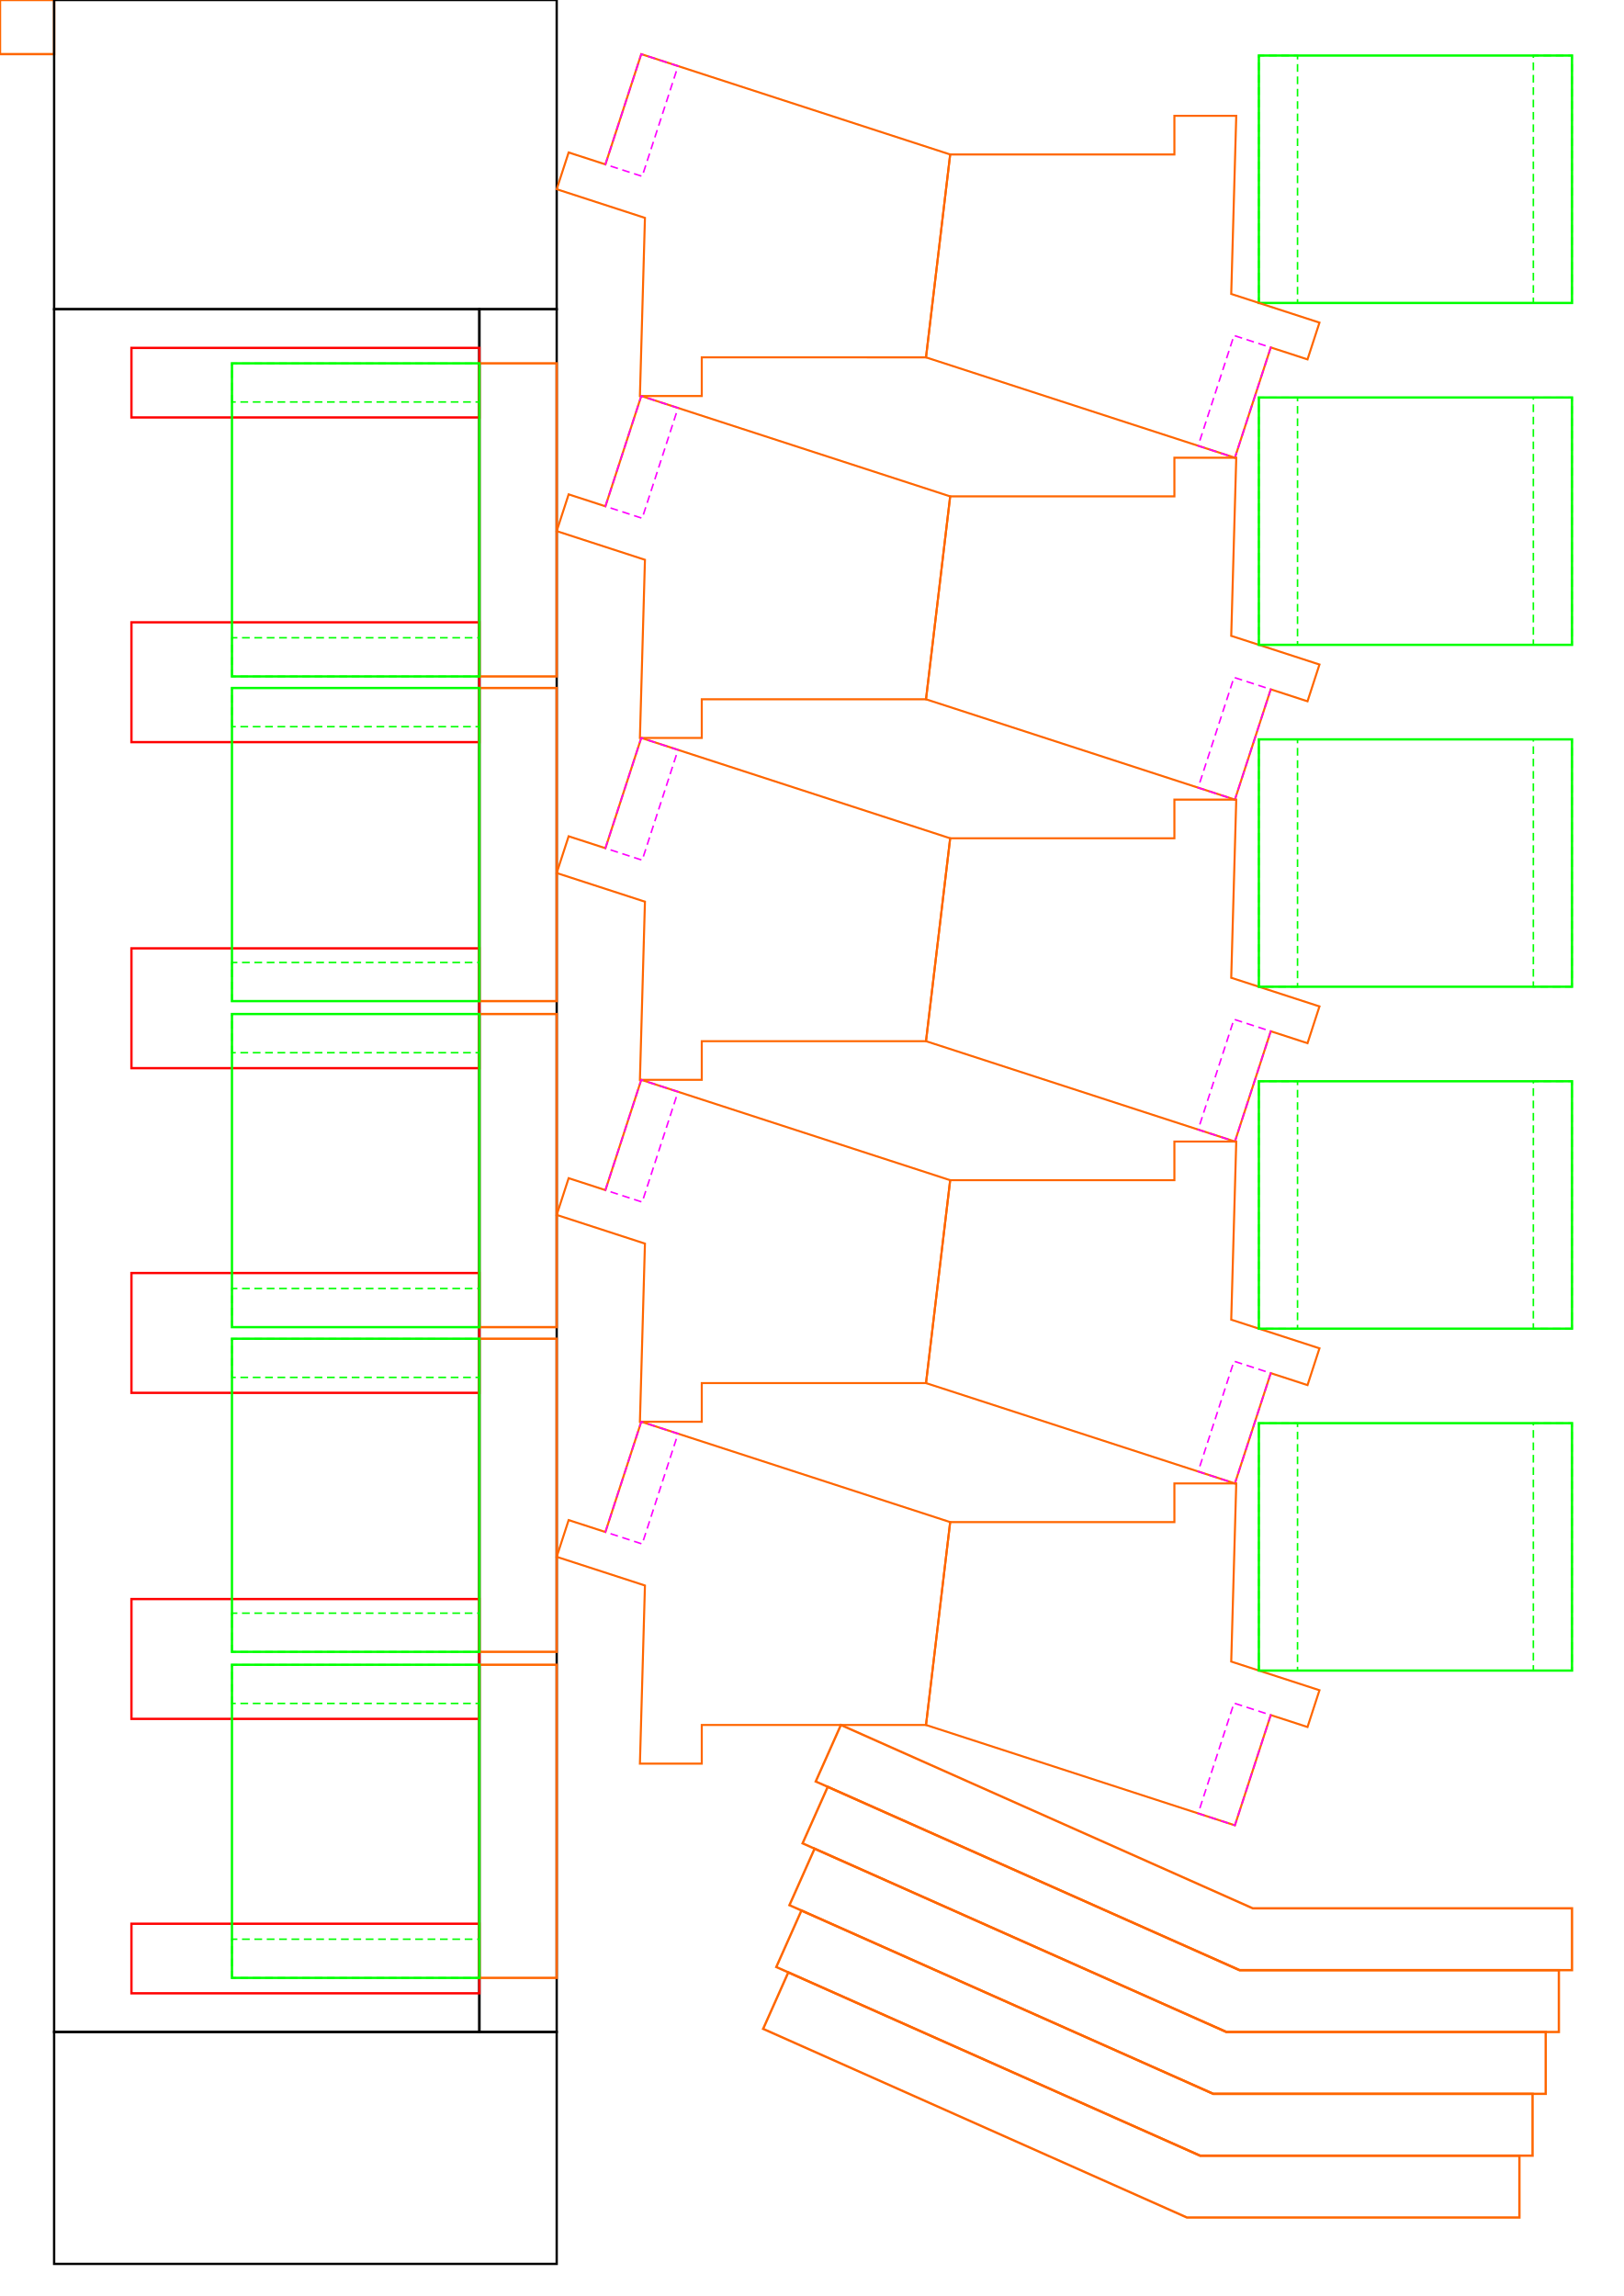
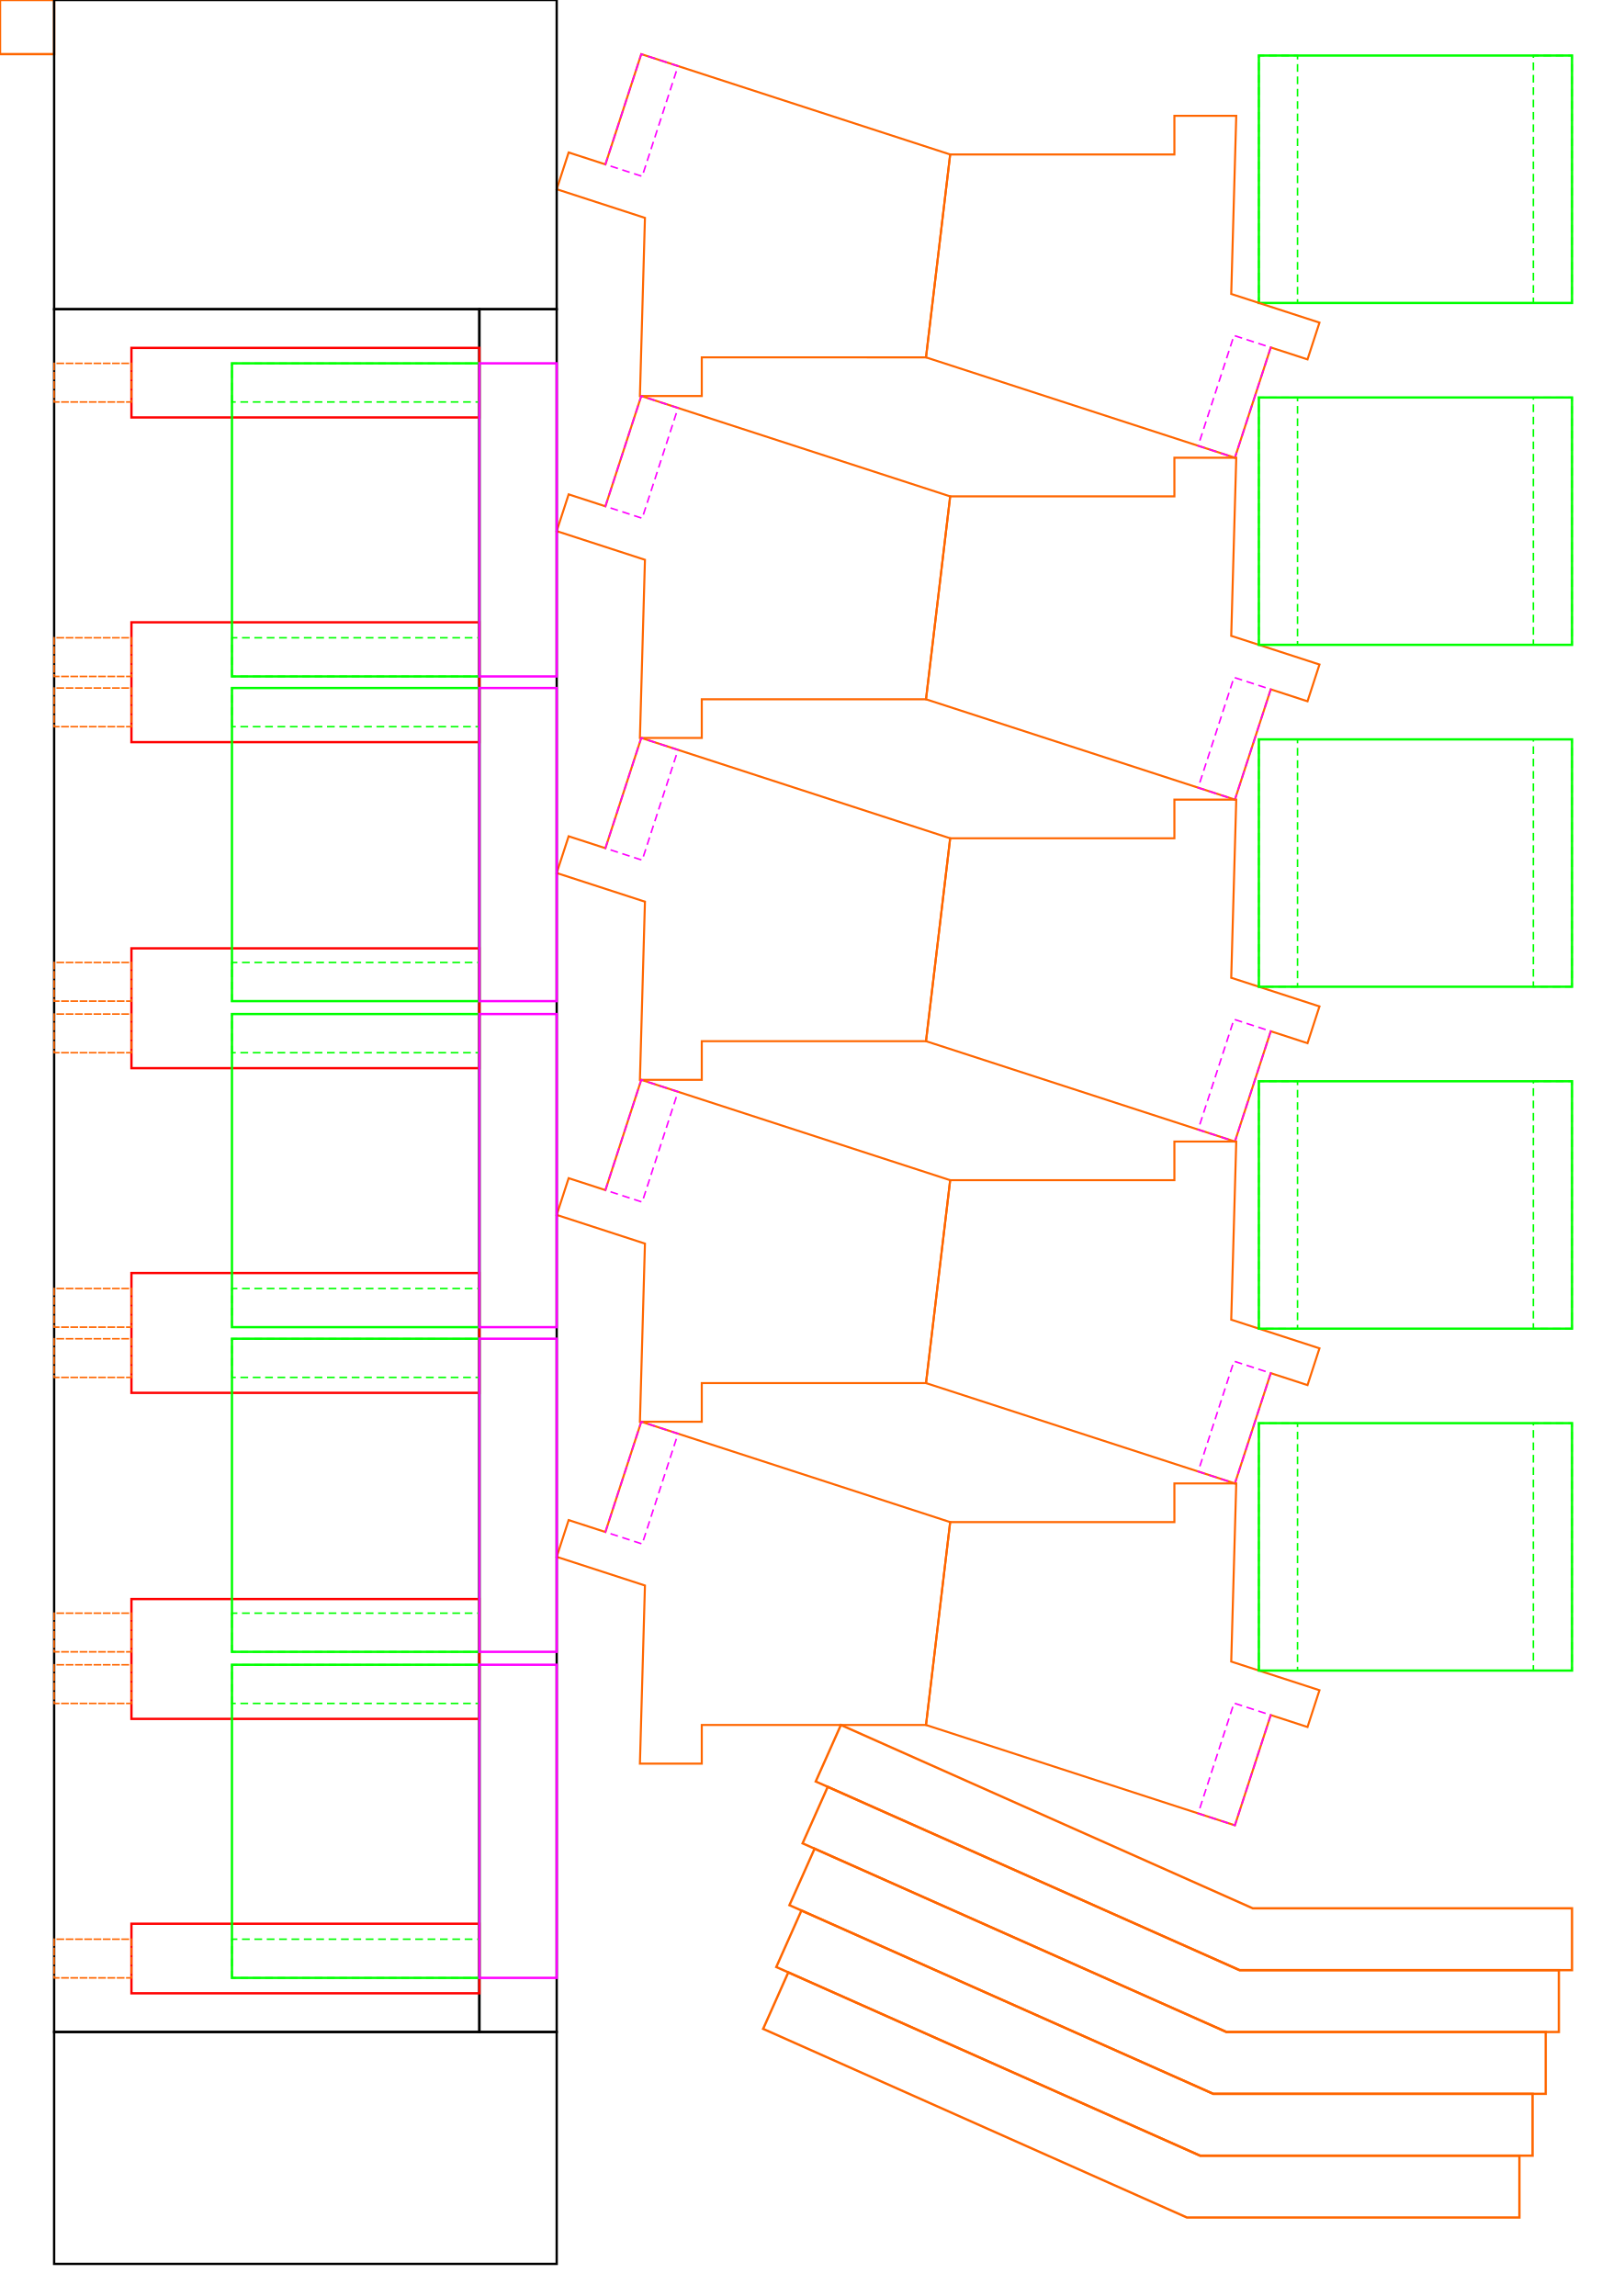
<svg xmlns="http://www.w3.org/2000/svg" width="210mm" height="297mm" viewBox="0 0 744.094 1052.362" id="svg10838" version="1.1">
  <defs id="defs10840">
    </defs>
  <g id="layer1">
    <g id="g10837" transform="rotate(-11,1348.979,1686.92)" />
    <rect style="fill:none;stroke:#ff6600;stroke-width:1.063;stroke-linecap:square;stroke-miterlimit:4;stroke-dasharray:none;stroke-dashoffset:0" id="rect13226" width="24.803" height="24.803" x="-24.803" y="7.1054274e-15" transform="scale(-1,1)" />
    <g id="g3330" transform="rotate(-90,387.9437,-632.3878)">
      <rect style="fill:none;stroke:#00ff00;stroke-width:1.063;stroke-linecap:square;stroke-miterlimit:4;stroke-dasharray:none;stroke-dashoffset:0" id="rect3240" width="143.504" height="113.386" x="299.926" y="-383.293" transform="rotate(-90)" />
      <rect style="fill:none;stroke:#00ff00;stroke-width:0.709;stroke-linecap:square;stroke-miterlimit:4;stroke-dasharray:2.835, 2.835;stroke-dashoffset:0" id="rect3268-0" width="17.717" height="113.386" x="425.713" y="-383.293" transform="rotate(-90)" />
      <rect style="fill:none;stroke:#00ff00;stroke-width:0.709;stroke-linecap:square;stroke-miterlimit:4;stroke-dasharray:2.835, 2.835;stroke-dashoffset:0" id="rect3285" width="17.717" height="113.386" x="299.926" y="-383.293" transform="rotate(-90)" />
-     </g>
-     <g id="g3558">
-       <g id="g3430" transform="translate(487.5,116.9291)">
-         <rect style="fill:none;stroke:#000000;stroke-width:1.063;stroke-linecap:square;stroke-miterlimit:4;stroke-dasharray:none;stroke-dashoffset:0" id="rect11351" width="35.433" height="789.613" x="-267.815" y="24.803" />
-         <rect style="fill:none;stroke:#000000;stroke-width:1.063;stroke-linecap:square;stroke-miterlimit:4;stroke-dasharray:none;stroke-dashoffset:0" id="rect11355" width="194.882" height="789.613" x="-462.697" y="24.803" />
-         <rect style="fill:none;stroke:#ff0000;stroke-width:1.063;stroke-linecap:square;stroke-miterlimit:4;stroke-dasharray:none;stroke-dashoffset:0" id="rect11386" width="54.921" height="159.449" x="-670.912" y="-427.263" transform="rotate(-90)" />
-         <rect style="fill:none;stroke:#ff0000;stroke-width:1.063;stroke-linecap:square;stroke-miterlimit:4;stroke-dasharray:none;stroke-dashoffset:0" id="rect11273" width="31.89" height="159.449" x="-796.7" y="-427.263" transform="rotate(-90)" />
-         <rect style="fill:none;stroke:#ff0000;stroke-width:1.063;stroke-linecap:square;stroke-miterlimit:4;stroke-dasharray:none;stroke-dashoffset:0" id="rect3301" width="54.921" height="159.449" x="-521.48" y="-427.263" transform="rotate(-90)" />
-         <rect style="fill:none;stroke:#ff0000;stroke-width:1.063;stroke-linecap:square;stroke-miterlimit:4;stroke-dasharray:none;stroke-dashoffset:0" id="rect11285" width="54.921" height="159.449" x="-372.661" y="-427.263" transform="rotate(-90)" />
-         <rect style="fill:none;stroke:#ff0000;stroke-width:1.063;stroke-linecap:square;stroke-miterlimit:4;stroke-dasharray:none;stroke-dashoffset:0" id="rect11307" width="54.921" height="159.449" x="-223.228" y="-427.263" transform="rotate(-90)" />
-         <rect style="fill:none;stroke:#ff6600;stroke-width:1.063;stroke-linecap:square;stroke-miterlimit:4;stroke-dasharray:none;stroke-dashoffset:0" id="rect12899" width="143.504" height="35.433" x="-193.11" y="-267.815" transform="rotate(-90)" />
-         <rect style="fill:none;stroke:#ff0000;stroke-width:1.063;stroke-linecap:square;stroke-miterlimit:4;stroke-dasharray:none;stroke-dashoffset:0" id="rect12905" width="31.89" height="159.449" x="-74.409" y="-427.263" transform="rotate(-90)" />
-         <rect style="fill:none;stroke:#ff6600;stroke-width:1.063;stroke-linecap:square;stroke-miterlimit:4;stroke-dasharray:none;stroke-dashoffset:0" id="rect3002" width="143.504" height="35.433" x="-341.929" y="-267.815" transform="rotate(-90)" />
-         <rect style="fill:none;stroke:#ff6600;stroke-width:1.063;stroke-linecap:square;stroke-miterlimit:4;stroke-dasharray:none;stroke-dashoffset:0" id="rect3004" width="143.504" height="35.433" x="-491.362" y="-267.814" transform="rotate(-90)" />
-         <rect style="fill:none;stroke:#ff6600;stroke-width:1.063;stroke-linecap:square;stroke-miterlimit:4;stroke-dasharray:none;stroke-dashoffset:0" id="rect3006" width="143.504" height="35.433" x="-640.181" y="-267.814" transform="rotate(-90)" />
-         <rect style="fill:none;stroke:#ff6600;stroke-width:1.063;stroke-linecap:square;stroke-miterlimit:4;stroke-dasharray:none;stroke-dashoffset:0" id="rect3008" width="143.504" height="35.433" x="-789.613" y="-267.814" transform="rotate(-90)" />
-         <rect style="fill:none;stroke:#00ff00;stroke-width:1.063;stroke-linecap:square;stroke-miterlimit:4;stroke-dasharray:none;stroke-dashoffset:0" id="rect3238" width="143.504" height="113.386" x="-193.11" y="-381.2" transform="rotate(-90)" />
-         <rect style="fill:none;stroke:#00ff00;stroke-width:1.063;stroke-linecap:square;stroke-miterlimit:4;stroke-dasharray:none;stroke-dashoffset:0" id="rect3242" width="143.504" height="113.386" x="-341.929" y="-381.2" transform="rotate(-90)" />
-         <rect style="fill:none;stroke:#00ff00;stroke-width:1.063;stroke-linecap:square;stroke-miterlimit:4;stroke-dasharray:none;stroke-dashoffset:0" id="rect3244" width="143.504" height="113.386" x="-491.362" y="-381.2" transform="rotate(-90)" />
-         <rect style="fill:none;stroke:#00ff00;stroke-width:1.063;stroke-linecap:square;stroke-miterlimit:4;stroke-dasharray:none;stroke-dashoffset:0" id="rect3246" width="143.504" height="113.386" x="-640.181" y="-381.2" transform="rotate(-90)" />
-         <rect style="fill:none;stroke:#00ff00;stroke-width:1.063;stroke-linecap:square;stroke-miterlimit:4;stroke-dasharray:none;stroke-dashoffset:0" id="rect3248" width="143.504" height="113.386" x="-789.613" y="-381.2" transform="rotate(-90)" />
-         <rect style="fill:none;stroke:#00ff00;stroke-width:0.709;stroke-linecap:square;stroke-miterlimit:4;stroke-dasharray:2.835, 2.835;stroke-dashoffset:0" id="rect3250" width="17.717" height="113.386" x="-67.323" y="-381.2" transform="rotate(-90)" />
-         <rect style="fill:none;stroke:#00ff00;stroke-width:0.709;stroke-linecap:square;stroke-miterlimit:4;stroke-dasharray:2.835, 2.835;stroke-dashoffset:0" id="rect3252" width="17.717" height="113.386" x="-193.11" y="-381.2" transform="rotate(-90)" />
-         <rect style="fill:none;stroke:#00ff00;stroke-width:0.709;stroke-linecap:square;stroke-miterlimit:4;stroke-dasharray:2.835, 2.835;stroke-dashoffset:0" id="rect3250-0" width="17.717" height="113.386" x="-216.142" y="-381.2" transform="rotate(-90)" />
-         <rect style="fill:none;stroke:#00ff00;stroke-width:0.709;stroke-linecap:square;stroke-miterlimit:4;stroke-dasharray:2.835, 2.835;stroke-dashoffset:0" id="rect3252-8" width="17.717" height="113.386" x="-341.929" y="-381.2" transform="rotate(-90)" />
-         <rect style="fill:none;stroke:#00ff00;stroke-width:0.709;stroke-linecap:square;stroke-miterlimit:4;stroke-dasharray:2.835, 2.835;stroke-dashoffset:0" id="rect3250-09" width="17.717" height="113.386" x="-365.574" y="-381.2" transform="rotate(-90)" />
-         <rect style="fill:none;stroke:#00ff00;stroke-width:0.709;stroke-linecap:square;stroke-miterlimit:4;stroke-dasharray:2.835, 2.835;stroke-dashoffset:0" id="rect3252-6" width="17.717" height="113.386" x="-491.362" y="-381.2" transform="rotate(-90)" />
-         <rect style="fill:none;stroke:#00ff00;stroke-width:0.709;stroke-linecap:square;stroke-miterlimit:4;stroke-dasharray:2.835, 2.835;stroke-dashoffset:0" id="rect3250-6" width="17.717" height="113.386" x="-514.393" y="-381.2" transform="rotate(-90)" />
-         <rect style="fill:none;stroke:#00ff00;stroke-width:0.709;stroke-linecap:square;stroke-miterlimit:4;stroke-dasharray:2.835, 2.835;stroke-dashoffset:0" id="rect3252-89" width="17.717" height="113.386" x="-640.181" y="-381.2" transform="rotate(-90)" />
-         <rect style="fill:none;stroke:#00ff00;stroke-width:0.709;stroke-linecap:square;stroke-miterlimit:4;stroke-dasharray:2.835, 2.835;stroke-dashoffset:0" id="rect3250-4" width="17.717" height="113.386" x="-663.826" y="-381.2" transform="rotate(-90)" />
-         <rect style="fill:none;stroke:#00ff00;stroke-width:0.709;stroke-linecap:square;stroke-miterlimit:4;stroke-dasharray:2.835, 2.835;stroke-dashoffset:0" id="rect3252-4" width="17.717" height="113.386" x="-789.613" y="-381.2" transform="rotate(-90)" />
-       </g>
-       <rect style="fill:none;stroke:#000000;stroke-width:1.063;stroke-linecap:square;stroke-miterlimit:4;stroke-dasharray:none;stroke-dashoffset:0" id="rect3432" width="230.315" height="106.299" x="24.803" y="931.345" />
-       <rect style="fill:none;stroke:#000000;stroke-width:1.063;stroke-linecap:square;stroke-miterlimit:4;stroke-dasharray:none;stroke-dashoffset:0" id="rect3434-0" width="230.315" height="141.732" x="24.803" y="-2.4615479e-06" />
    </g>
    <g id="g3999" transform="matrix(-1,0,0,1,-508.2448,970.4524)">
      <path style="fill:none;fill-rule:evenodd;stroke:#ff6600;stroke-width:1.063;stroke-linecap:butt;stroke-linejoin:miter;stroke-miterlimit:4;stroke-dasharray:none;stroke-opacity:1" d="m -1228.651,-95.791 h 146.337 l 188.714,-84.021 11.53,25.896 -194.218,86.472 h -152.362 z" id="path3602" />
      <path style="fill:none;fill-rule:evenodd;stroke:#ff6600;stroke-width:1.063;stroke-linecap:butt;stroke-linejoin:miter;stroke-miterlimit:4;stroke-dasharray:none;stroke-opacity:1" d="m -1222.625,-67.445 h 146.337 l 188.714,-84.021 11.53,25.896 -194.218,86.472 h -152.362 z" id="path3831" />
      <path style="fill:none;fill-rule:evenodd;stroke:#ff6600;stroke-width:1.063;stroke-linecap:butt;stroke-linejoin:miter;stroke-miterlimit:4;stroke-dasharray:none;stroke-opacity:1" d="m -1216.6,-39.099 h 146.337 l 188.714,-84.021 11.53,25.896 -194.218,86.472 h -152.362 z" id="path3833" />
      <path style="fill:none;fill-rule:evenodd;stroke:#ff6600;stroke-width:1.063;stroke-linecap:butt;stroke-linejoin:miter;stroke-miterlimit:4;stroke-dasharray:none;stroke-opacity:1" d="m -1210.574,-10.752 h 146.337 l 188.714,-84.021 11.53,25.896 -194.218,86.472 h -152.362 z" id="path3835" />
      <path style="fill:none;fill-rule:evenodd;stroke:#ff6600;stroke-width:1.063;stroke-linecap:butt;stroke-linejoin:miter;stroke-miterlimit:4;stroke-dasharray:none;stroke-opacity:1" d="m -1204.549,17.594 h 146.337 l 188.714,-84.021 11.53,25.896 -194.218,86.472 h -152.362 z" id="path3837" />
    </g>
    <g id="g3990" transform="translate(1073.858,-45.18606)">
      <g id="g3867" transform="rotate(18,-148.8748,757.9854)">
        <g id="g3841" transform="translate(268.0634,-57.36225)">
          <path style="fill:none;fill-rule:evenodd;stroke:#ff6600;stroke-width:0.938px;stroke-linecap:butt;stroke-linejoin:miter;stroke-opacity:1" d="m -1229.768,356.05 148.852,-1e-5 18.204,91.868 -97.727,31.753 5.475,16.849 -26.959,8.76 -23.041,-78.364 -42.52,1e-5 v -17.717 l 17.717,2e-5 z" id="path3604" />
          <rect style="fill:none;stroke:#ff00ff;stroke-width:0.709;stroke-linecap:square;stroke-miterlimit:4;stroke-dasharray:2.835, 2.835;stroke-dashoffset:0" id="rect3801" width="53.15" height="17.717" x="-409.2" y="-1229.768" transform="rotate(-90)" />
        </g>
        <g id="g3847" transform="rotate(180,-937.7826,373.3027)">
          <path style="fill:none;fill-rule:evenodd;stroke:#ff6600;stroke-width:0.938px;stroke-linecap:butt;stroke-linejoin:miter;stroke-opacity:1" d="m -1229.768,356.05 148.852,-1e-5 18.204,91.868 -97.727,31.753 5.475,16.849 -26.959,8.76 -23.041,-78.364 -42.52,1e-5 v -17.717 l 17.717,2e-5 z" id="path3843" />
          <rect style="fill:none;stroke:#ff00ff;stroke-width:0.709;stroke-linecap:square;stroke-miterlimit:4;stroke-dasharray:2.835, 2.835;stroke-dashoffset:0" id="rect3845" width="53.15" height="17.717" x="-409.2" y="-1229.768" transform="rotate(-90)" />
        </g>
      </g>
      <g id="g3909" transform="rotate(-162,-725.8702,319.2548)">
        <g id="g3901" transform="translate(268.0634,-57.36225)">
          <path style="fill:none;fill-rule:evenodd;stroke:#ff6600;stroke-width:0.938px;stroke-linecap:butt;stroke-linejoin:miter;stroke-opacity:1" d="m -1229.768,356.05 148.852,-1e-5 18.204,91.868 -97.727,31.753 5.475,16.849 -26.959,8.76 -23.041,-78.364 -42.52,1e-5 v -17.717 l 17.717,2e-5 z" id="path3897" />
          <rect style="fill:none;stroke:#ff00ff;stroke-width:0.709;stroke-linecap:square;stroke-miterlimit:4;stroke-dasharray:2.835, 2.835;stroke-dashoffset:0" id="rect3899" width="53.15" height="17.717" x="-409.2" y="-1229.768" transform="rotate(-90)" />
        </g>
        <g id="g3907" transform="rotate(180,-937.7826,373.3027)">
          <path style="fill:none;fill-rule:evenodd;stroke:#ff6600;stroke-width:0.938px;stroke-linecap:butt;stroke-linejoin:miter;stroke-opacity:1" d="m -1229.768,356.05 148.852,-1e-5 18.204,91.868 -97.727,31.753 5.475,16.849 -26.959,8.76 -23.041,-78.364 -42.52,1e-5 v -17.717 l 17.717,2e-5 z" id="path3903" />
          <rect style="fill:none;stroke:#ff00ff;stroke-width:0.709;stroke-linecap:square;stroke-miterlimit:4;stroke-dasharray:2.835, 2.835;stroke-dashoffset:0" id="rect3905" width="53.15" height="17.717" x="-409.2" y="-1229.768" transform="rotate(-90)" />
        </g>
      </g>
      <g id="g3923" transform="rotate(-162,-713.46,397.6101)">
        <g id="g3915" transform="translate(268.0634,-57.36225)">
          <path style="fill:none;fill-rule:evenodd;stroke:#ff6600;stroke-width:0.938px;stroke-linecap:butt;stroke-linejoin:miter;stroke-opacity:1" d="m -1229.768,356.05 148.852,-1e-5 18.204,91.868 -97.727,31.753 5.475,16.849 -26.959,8.76 -23.041,-78.364 -42.52,1e-5 v -17.717 l 17.717,2e-5 z" id="path3911" />
          <rect style="fill:none;stroke:#ff00ff;stroke-width:0.709;stroke-linecap:square;stroke-miterlimit:4;stroke-dasharray:2.835, 2.835;stroke-dashoffset:0" id="rect3913" width="53.15" height="17.717" x="-409.2" y="-1229.768" transform="rotate(-90)" />
        </g>
        <g id="g3921" transform="rotate(180,-937.7826,373.3027)">
          <path style="fill:none;fill-rule:evenodd;stroke:#ff6600;stroke-width:0.938px;stroke-linecap:butt;stroke-linejoin:miter;stroke-opacity:1" d="m -1229.768,356.05 148.852,-1e-5 18.204,91.868 -97.727,31.753 5.475,16.849 -26.959,8.76 -23.041,-78.364 -42.52,1e-5 v -17.717 l 17.717,2e-5 z" id="path3917" />
          <rect style="fill:none;stroke:#ff00ff;stroke-width:0.709;stroke-linecap:square;stroke-miterlimit:4;stroke-dasharray:2.835, 2.835;stroke-dashoffset:0" id="rect3919" width="53.15" height="17.717" x="-409.2" y="-1229.768" transform="rotate(-90)" />
        </g>
      </g>
      <g id="g3937" transform="rotate(-162,-701.0497,475.9654)">
        <g id="g3929" transform="translate(268.0634,-57.36225)">
          <path style="fill:none;fill-rule:evenodd;stroke:#ff6600;stroke-width:0.938px;stroke-linecap:butt;stroke-linejoin:miter;stroke-opacity:1" d="m -1229.768,356.05 148.852,-1e-5 18.204,91.868 -97.727,31.753 5.475,16.849 -26.959,8.76 -23.041,-78.364 -42.52,1e-5 v -17.717 l 17.717,2e-5 z" id="path3925" />
          <rect style="fill:none;stroke:#ff00ff;stroke-width:0.709;stroke-linecap:square;stroke-miterlimit:4;stroke-dasharray:2.835, 2.835;stroke-dashoffset:0" id="rect3927" width="53.15" height="17.717" x="-409.2" y="-1229.768" transform="rotate(-90)" />
        </g>
        <g id="g3935" transform="rotate(180,-937.7826,373.3027)">
          <path style="fill:none;fill-rule:evenodd;stroke:#ff6600;stroke-width:0.938px;stroke-linecap:butt;stroke-linejoin:miter;stroke-opacity:1" d="m -1229.768,356.05 148.852,-1e-5 18.204,91.868 -97.727,31.753 5.475,16.849 -26.959,8.76 -23.041,-78.364 -42.52,1e-5 v -17.717 l 17.717,2e-5 z" id="path3931" />
          <rect style="fill:none;stroke:#ff00ff;stroke-width:0.709;stroke-linecap:square;stroke-miterlimit:4;stroke-dasharray:2.835, 2.835;stroke-dashoffset:0" id="rect3933" width="53.15" height="17.717" x="-409.2" y="-1229.768" transform="rotate(-90)" />
        </g>
      </g>
      <g id="g3953" transform="rotate(-162,-688.6395,554.3207)">
        <g id="g3945" transform="translate(268.0634,-57.36225)">
          <path style="fill:none;fill-rule:evenodd;stroke:#ff6600;stroke-width:0.938px;stroke-linecap:butt;stroke-linejoin:miter;stroke-opacity:1" d="m -1229.768,356.05 148.852,-1e-5 18.204,91.868 -97.727,31.753 5.475,16.849 -26.959,8.76 -23.041,-78.364 -42.52,1e-5 v -17.717 l 17.717,2e-5 z" id="path3941" />
          <rect style="fill:none;stroke:#ff00ff;stroke-width:0.709;stroke-linecap:square;stroke-miterlimit:4;stroke-dasharray:2.835, 2.835;stroke-dashoffset:0" id="rect3943" width="53.15" height="17.717" x="-409.2" y="-1229.768" transform="rotate(-90)" />
        </g>
        <g id="g3951" transform="rotate(180,-937.7826,373.3027)">
          <path style="fill:none;fill-rule:evenodd;stroke:#ff6600;stroke-width:0.938px;stroke-linecap:butt;stroke-linejoin:miter;stroke-opacity:1" d="m -1229.768,356.05 148.852,-1e-5 18.204,91.868 -97.727,31.753 5.475,16.849 -26.959,8.76 -23.041,-78.364 -42.52,1e-5 v -17.717 l 17.717,2e-5 z" id="path3947" />
          <rect style="fill:none;stroke:#ff00ff;stroke-width:0.709;stroke-linecap:square;stroke-miterlimit:4;stroke-dasharray:2.835, 2.835;stroke-dashoffset:0" id="rect3949" width="53.15" height="17.717" x="-409.2" y="-1229.768" transform="rotate(-90)" />
        </g>
      </g>
    </g>
    <g id="g4007" transform="rotate(-90,466.2991,-554.0325)">
      <rect style="fill:none;stroke:#00ff00;stroke-width:1.063;stroke-linecap:square;stroke-miterlimit:4;stroke-dasharray:none;stroke-dashoffset:0" id="rect4001" width="143.504" height="113.386" x="299.926" y="-383.293" transform="rotate(-90)" />
      <rect style="fill:none;stroke:#00ff00;stroke-width:0.709;stroke-linecap:square;stroke-miterlimit:4;stroke-dasharray:2.835, 2.835;stroke-dashoffset:0" id="rect4003" width="17.717" height="113.386" x="425.713" y="-383.293" transform="rotate(-90)" />
      <rect style="fill:none;stroke:#00ff00;stroke-width:0.709;stroke-linecap:square;stroke-miterlimit:4;stroke-dasharray:2.835, 2.835;stroke-dashoffset:0" id="rect4005" width="17.717" height="113.386" x="299.926" y="-383.293" transform="rotate(-90)" />
    </g>
    <g id="g4015" transform="rotate(-90,544.6544,-475.6771)">
      <rect style="fill:none;stroke:#00ff00;stroke-width:1.063;stroke-linecap:square;stroke-miterlimit:4;stroke-dasharray:none;stroke-dashoffset:0" id="rect4009" width="143.504" height="113.386" x="299.926" y="-383.293" transform="rotate(-90)" />
      <rect style="fill:none;stroke:#00ff00;stroke-width:0.709;stroke-linecap:square;stroke-miterlimit:4;stroke-dasharray:2.835, 2.835;stroke-dashoffset:0" id="rect4011" width="17.717" height="113.386" x="425.713" y="-383.293" transform="rotate(-90)" />
      <rect style="fill:none;stroke:#00ff00;stroke-width:0.709;stroke-linecap:square;stroke-miterlimit:4;stroke-dasharray:2.835, 2.835;stroke-dashoffset:0" id="rect4013" width="17.717" height="113.386" x="299.926" y="-383.293" transform="rotate(-90)" />
    </g>
    <g id="g4023" transform="rotate(-90,623.0097,-397.3218)">
      <rect style="fill:none;stroke:#00ff00;stroke-width:1.063;stroke-linecap:square;stroke-miterlimit:4;stroke-dasharray:none;stroke-dashoffset:0" id="rect4017" width="143.504" height="113.386" x="299.926" y="-383.293" transform="rotate(-90)" />
      <rect style="fill:none;stroke:#00ff00;stroke-width:0.709;stroke-linecap:square;stroke-miterlimit:4;stroke-dasharray:2.835, 2.835;stroke-dashoffset:0" id="rect4019" width="17.717" height="113.386" x="425.713" y="-383.293" transform="rotate(-90)" />
      <rect style="fill:none;stroke:#00ff00;stroke-width:0.709;stroke-linecap:square;stroke-miterlimit:4;stroke-dasharray:2.835, 2.835;stroke-dashoffset:0" id="rect4021" width="17.717" height="113.386" x="299.926" y="-383.293" transform="rotate(-90)" />
    </g>
    <g id="g4031" transform="rotate(-90,701.365,-318.9665)">
      <rect style="fill:none;stroke:#00ff00;stroke-width:1.063;stroke-linecap:square;stroke-miterlimit:4;stroke-dasharray:none;stroke-dashoffset:0" id="rect4025" width="143.504" height="113.386" x="299.926" y="-383.293" transform="rotate(-90)" />
      <rect style="fill:none;stroke:#00ff00;stroke-width:0.709;stroke-linecap:square;stroke-miterlimit:4;stroke-dasharray:2.835, 2.835;stroke-dashoffset:0" id="rect4027" width="17.717" height="113.386" x="425.713" y="-383.293" transform="rotate(-90)" />
      <rect style="fill:none;stroke:#00ff00;stroke-width:0.709;stroke-linecap:square;stroke-miterlimit:4;stroke-dasharray:2.835, 2.835;stroke-dashoffset:0" id="rect4029" width="17.717" height="113.386" x="299.926" y="-383.293" transform="rotate(-90)" />
    </g>
+     <rect style="fill:none;stroke:#000000;stroke-width:1.063;stroke-linecap:square;stroke-miterlimit:4;stroke-dasharray:none;stroke-dashoffset:0" id="rect3432" width="230.315" height="106.299" x="24.803" y="931.345" />
+     <rect style="fill:none;stroke:#000000;stroke-width:1.063;stroke-linecap:square;stroke-miterlimit:4;stroke-dasharray:none;stroke-dashoffset:0" id="rect3434-0" width="230.315" height="141.732" x="24.803" y="-2.4615479e-06" />
+     <g id="g6104">
+       <g id="g5997">
+         <rect style="fill:none;stroke:#000000;stroke-width:1.063;stroke-linecap:square;stroke-miterlimit:4;stroke-dasharray:none;stroke-dashoffset:0" id="rect11351" width="35.433" height="789.613" x="219.685" y="141.732" />
+         <rect style="fill:none;stroke:#000000;stroke-width:1.063;stroke-linecap:square;stroke-miterlimit:4;stroke-dasharray:none;stroke-dashoffset:0" id="rect11355" width="194.882" height="789.613" x="24.803" y="141.732" />
+         <rect style="fill:none;stroke:#ff0000;stroke-width:1.063;stroke-linecap:square;stroke-miterlimit:4;stroke-dasharray:none;stroke-dashoffset:0" id="rect11386" width="54.921" height="159.449" x="-787.841" y="60.237" transform="rotate(-90)" />
+         <rect style="fill:none;stroke:#ff0000;stroke-width:1.063;stroke-linecap:square;stroke-miterlimit:4;stroke-dasharray:none;stroke-dashoffset:0" id="rect11273" width="31.89" height="159.449" x="-913.629" y="60.237" transform="rotate(-90)" />
+         <rect style="fill:none;stroke:#ff0000;stroke-width:1.063;stroke-linecap:square;stroke-miterlimit:4;stroke-dasharray:none;stroke-dashoffset:0" id="rect3301" width="54.921" height="159.449" x="-638.409" y="60.237" transform="rotate(-90)" />
+         <rect style="fill:none;stroke:#ff0000;stroke-width:1.063;stroke-linecap:square;stroke-miterlimit:4;stroke-dasharray:none;stroke-dashoffset:0" id="rect11285" width="54.921" height="159.449" x="-489.59" y="60.237" transform="rotate(-90)" />
+         <rect style="fill:none;stroke:#ff0000;stroke-width:1.063;stroke-linecap:square;stroke-miterlimit:4;stroke-dasharray:none;stroke-dashoffset:0" id="rect11307" width="54.921" height="159.449" x="-340.158" y="60.237" transform="rotate(-90)" />
+         <rect style="fill:none;stroke:#ff0000;stroke-width:1.063;stroke-linecap:square;stroke-miterlimit:4;stroke-dasharray:none;stroke-dashoffset:0" id="rect12905" width="31.89" height="159.449" x="-191.339" y="60.237" transform="rotate(-90)" />
+         <rect style="fill:none;stroke:#00ff00;stroke-width:1.063;stroke-linecap:square;stroke-miterlimit:4;stroke-dasharray:none;stroke-dashoffset:0" id="rect3238" width="143.504" height="113.386" x="-310.039" y="106.3" transform="rotate(-90)" />
+         <rect style="fill:none;stroke:#00ff00;stroke-width:1.063;stroke-linecap:square;stroke-miterlimit:4;stroke-dasharray:none;stroke-dashoffset:0" id="rect3242" width="143.504" height="113.386" x="-458.859" y="106.3" transform="rotate(-90)" />
+         <rect style="fill:none;stroke:#00ff00;stroke-width:1.063;stroke-linecap:square;stroke-miterlimit:4;stroke-dasharray:none;stroke-dashoffset:0" id="rect3244" width="143.504" height="113.386" x="-608.291" y="106.3" transform="rotate(-90)" />
+         <rect style="fill:none;stroke:#00ff00;stroke-width:1.063;stroke-linecap:square;stroke-miterlimit:4;stroke-dasharray:none;stroke-dashoffset:0" id="rect3246" width="143.504" height="113.386" x="-757.11" y="106.3" transform="rotate(-90)" />
+         <rect style="fill:none;stroke:#00ff00;stroke-width:1.063;stroke-linecap:square;stroke-miterlimit:4;stroke-dasharray:none;stroke-dashoffset:0" id="rect3248" width="143.504" height="113.386" x="-906.542" y="106.3" transform="rotate(-90)" />
+         <rect style="fill:none;stroke:#00ff00;stroke-width:0.709;stroke-linecap:square;stroke-miterlimit:4;stroke-dasharray:2.835, 2.835;stroke-dashoffset:0" id="rect3250" width="17.717" height="113.386" x="-184.252" y="106.3" transform="rotate(-90)" />
+         <rect style="fill:none;stroke:#00ff00;stroke-width:0.709;stroke-linecap:square;stroke-miterlimit:4;stroke-dasharray:2.835, 2.835;stroke-dashoffset:0" id="rect3252" width="17.717" height="113.386" x="-310.039" y="106.3" transform="rotate(-90)" />
+         <rect style="fill:none;stroke:#00ff00;stroke-width:0.709;stroke-linecap:square;stroke-miterlimit:4;stroke-dasharray:2.835, 2.835;stroke-dashoffset:0" id="rect3250-0" width="17.717" height="113.386" x="-333.071" y="106.3" transform="rotate(-90)" />
+         <rect style="fill:none;stroke:#00ff00;stroke-width:0.709;stroke-linecap:square;stroke-miterlimit:4;stroke-dasharray:2.835, 2.835;stroke-dashoffset:0" id="rect3252-8" width="17.717" height="113.386" x="-458.859" y="106.3" transform="rotate(-90)" />
+         <rect style="fill:none;stroke:#00ff00;stroke-width:0.709;stroke-linecap:square;stroke-miterlimit:4;stroke-dasharray:2.835, 2.835;stroke-dashoffset:0" id="rect3250-09" width="17.717" height="113.386" x="-482.504" y="106.3" transform="rotate(-90)" />
+         <rect style="fill:none;stroke:#00ff00;stroke-width:0.709;stroke-linecap:square;stroke-miterlimit:4;stroke-dasharray:2.835, 2.835;stroke-dashoffset:0" id="rect3252-6" width="17.717" height="113.386" x="-608.291" y="106.3" transform="rotate(-90)" />
+         <rect style="fill:none;stroke:#00ff00;stroke-width:0.709;stroke-linecap:square;stroke-miterlimit:4;stroke-dasharray:2.835, 2.835;stroke-dashoffset:0" id="rect3250-6" width="17.717" height="113.386" x="-631.322" y="106.3" transform="rotate(-90)" />
+         <rect style="fill:none;stroke:#00ff00;stroke-width:0.709;stroke-linecap:square;stroke-miterlimit:4;stroke-dasharray:2.835, 2.835;stroke-dashoffset:0" id="rect3252-89" width="17.717" height="113.386" x="-757.11" y="106.3" transform="rotate(-90)" />
+         <rect style="fill:none;stroke:#00ff00;stroke-width:0.709;stroke-linecap:square;stroke-miterlimit:4;stroke-dasharray:2.835, 2.835;stroke-dashoffset:0" id="rect3250-4" width="17.717" height="113.386" x="-780.755" y="106.3" transform="rotate(-90)" />
+         <rect style="fill:none;stroke:#00ff00;stroke-width:0.709;stroke-linecap:square;stroke-miterlimit:4;stroke-dasharray:2.835, 2.835;stroke-dashoffset:0" id="rect3252-4" width="17.717" height="113.386" x="-906.542" y="106.3" transform="rotate(-90)" />
+         <rect style="fill:none;stroke:#ff00ff;stroke-width:1.063;stroke-linecap:square;stroke-miterlimit:4;stroke-dasharray:none;stroke-dashoffset:0" id="rect12899" width="143.504" height="35.433" x="-310.039" y="219.685" transform="rotate(-90)" />
+         <rect style="fill:none;stroke:#ff00ff;stroke-width:1.063;stroke-linecap:square;stroke-miterlimit:4;stroke-dasharray:none;stroke-dashoffset:0" id="rect3002" width="143.504" height="35.433" x="-458.858" y="219.685" transform="rotate(-90)" />
+         <rect style="fill:none;stroke:#ff00ff;stroke-width:1.063;stroke-linecap:square;stroke-miterlimit:4;stroke-dasharray:none;stroke-dashoffset:0" id="rect3004" width="143.504" height="35.433" x="-608.291" y="219.686" transform="rotate(-90)" />
+         <rect style="fill:none;stroke:#ff00ff;stroke-width:1.063;stroke-linecap:square;stroke-miterlimit:4;stroke-dasharray:none;stroke-dashoffset:0" id="rect3006" width="143.504" height="35.433" x="-757.11" y="219.686" transform="rotate(-90)" />
+         <rect style="fill:none;stroke:#ff00ff;stroke-width:1.063;stroke-linecap:square;stroke-miterlimit:4;stroke-dasharray:none;stroke-dashoffset:0" id="rect3008" width="143.504" height="35.433" x="-906.542" y="219.686" transform="rotate(-90)" />
+       </g>
+       <rect style="fill:none;stroke:#ff6600;stroke-width:0.709;stroke-linecap:square;stroke-miterlimit:4;stroke-dasharray:2.835, 1.417;stroke-dashoffset:0" id="rect4009-7" width="17.717" height="35.433" x="166.535" y="-60.236" transform="rotate(90)" />
+       <rect style="fill:none;stroke:#ff6600;stroke-width:0.709;stroke-linecap:square;stroke-miterlimit:4;stroke-dasharray:2.835, 1.417;stroke-dashoffset:0" id="rect6025" width="17.717" height="35.433" x="292.323" y="-60.236" transform="rotate(90)" />
+       <rect style="fill:none;stroke:#ff6600;stroke-width:0.709;stroke-linecap:square;stroke-miterlimit:4;stroke-dasharray:2.835, 1.417;stroke-dashoffset:0" id="rect6027" width="17.717" height="35.433" x="315.354" y="-60.236" transform="rotate(90)" />
+       <rect style="fill:none;stroke:#ff6600;stroke-width:0.709;stroke-linecap:square;stroke-miterlimit:4;stroke-dasharray:2.835, 1.417;stroke-dashoffset:0" id="rect6029" width="17.717" height="35.433" x="441.142" y="-60.236" transform="rotate(90)" />
+       <rect style="fill:none;stroke:#ff6600;stroke-width:0.709;stroke-linecap:square;stroke-miterlimit:4;stroke-dasharray:2.835, 1.417;stroke-dashoffset:0" id="rect6027-9" width="17.717" height="35.433" x="464.787" y="-60.236" transform="rotate(90)" />
+       <rect style="fill:none;stroke:#ff6600;stroke-width:0.709;stroke-linecap:square;stroke-miterlimit:4;stroke-dasharray:2.835, 1.417;stroke-dashoffset:0" id="rect6029-7" width="17.717" height="35.433" x="590.575" y="-60.236" transform="rotate(90)" />
+       <rect style="fill:none;stroke:#ff6600;stroke-width:0.709;stroke-linecap:square;stroke-miterlimit:4;stroke-dasharray:2.835, 1.417;stroke-dashoffset:0" id="rect6027-93" width="17.717" height="35.433" x="613.606" y="-60.236" transform="rotate(90)" />
+       <rect style="fill:none;stroke:#ff6600;stroke-width:0.709;stroke-linecap:square;stroke-miterlimit:4;stroke-dasharray:2.835, 1.417;stroke-dashoffset:0" id="rect6029-5" width="17.717" height="35.433" x="739.393" y="-60.236" transform="rotate(90)" />
+       <rect style="fill:none;stroke:#ff6600;stroke-width:0.709;stroke-linecap:square;stroke-miterlimit:4;stroke-dasharray:2.835, 1.417;stroke-dashoffset:0" id="rect6027-7" width="17.717" height="35.433" x="763.038" y="-60.236" transform="rotate(90)" />
+       <rect style="fill:none;stroke:#ff6600;stroke-width:0.709;stroke-linecap:square;stroke-miterlimit:4;stroke-dasharray:2.835, 1.417;stroke-dashoffset:0" id="rect6029-4" width="17.717" height="35.433" x="888.826" y="-60.236" transform="rotate(90)" />
+     </g>
  </g>
</svg>
